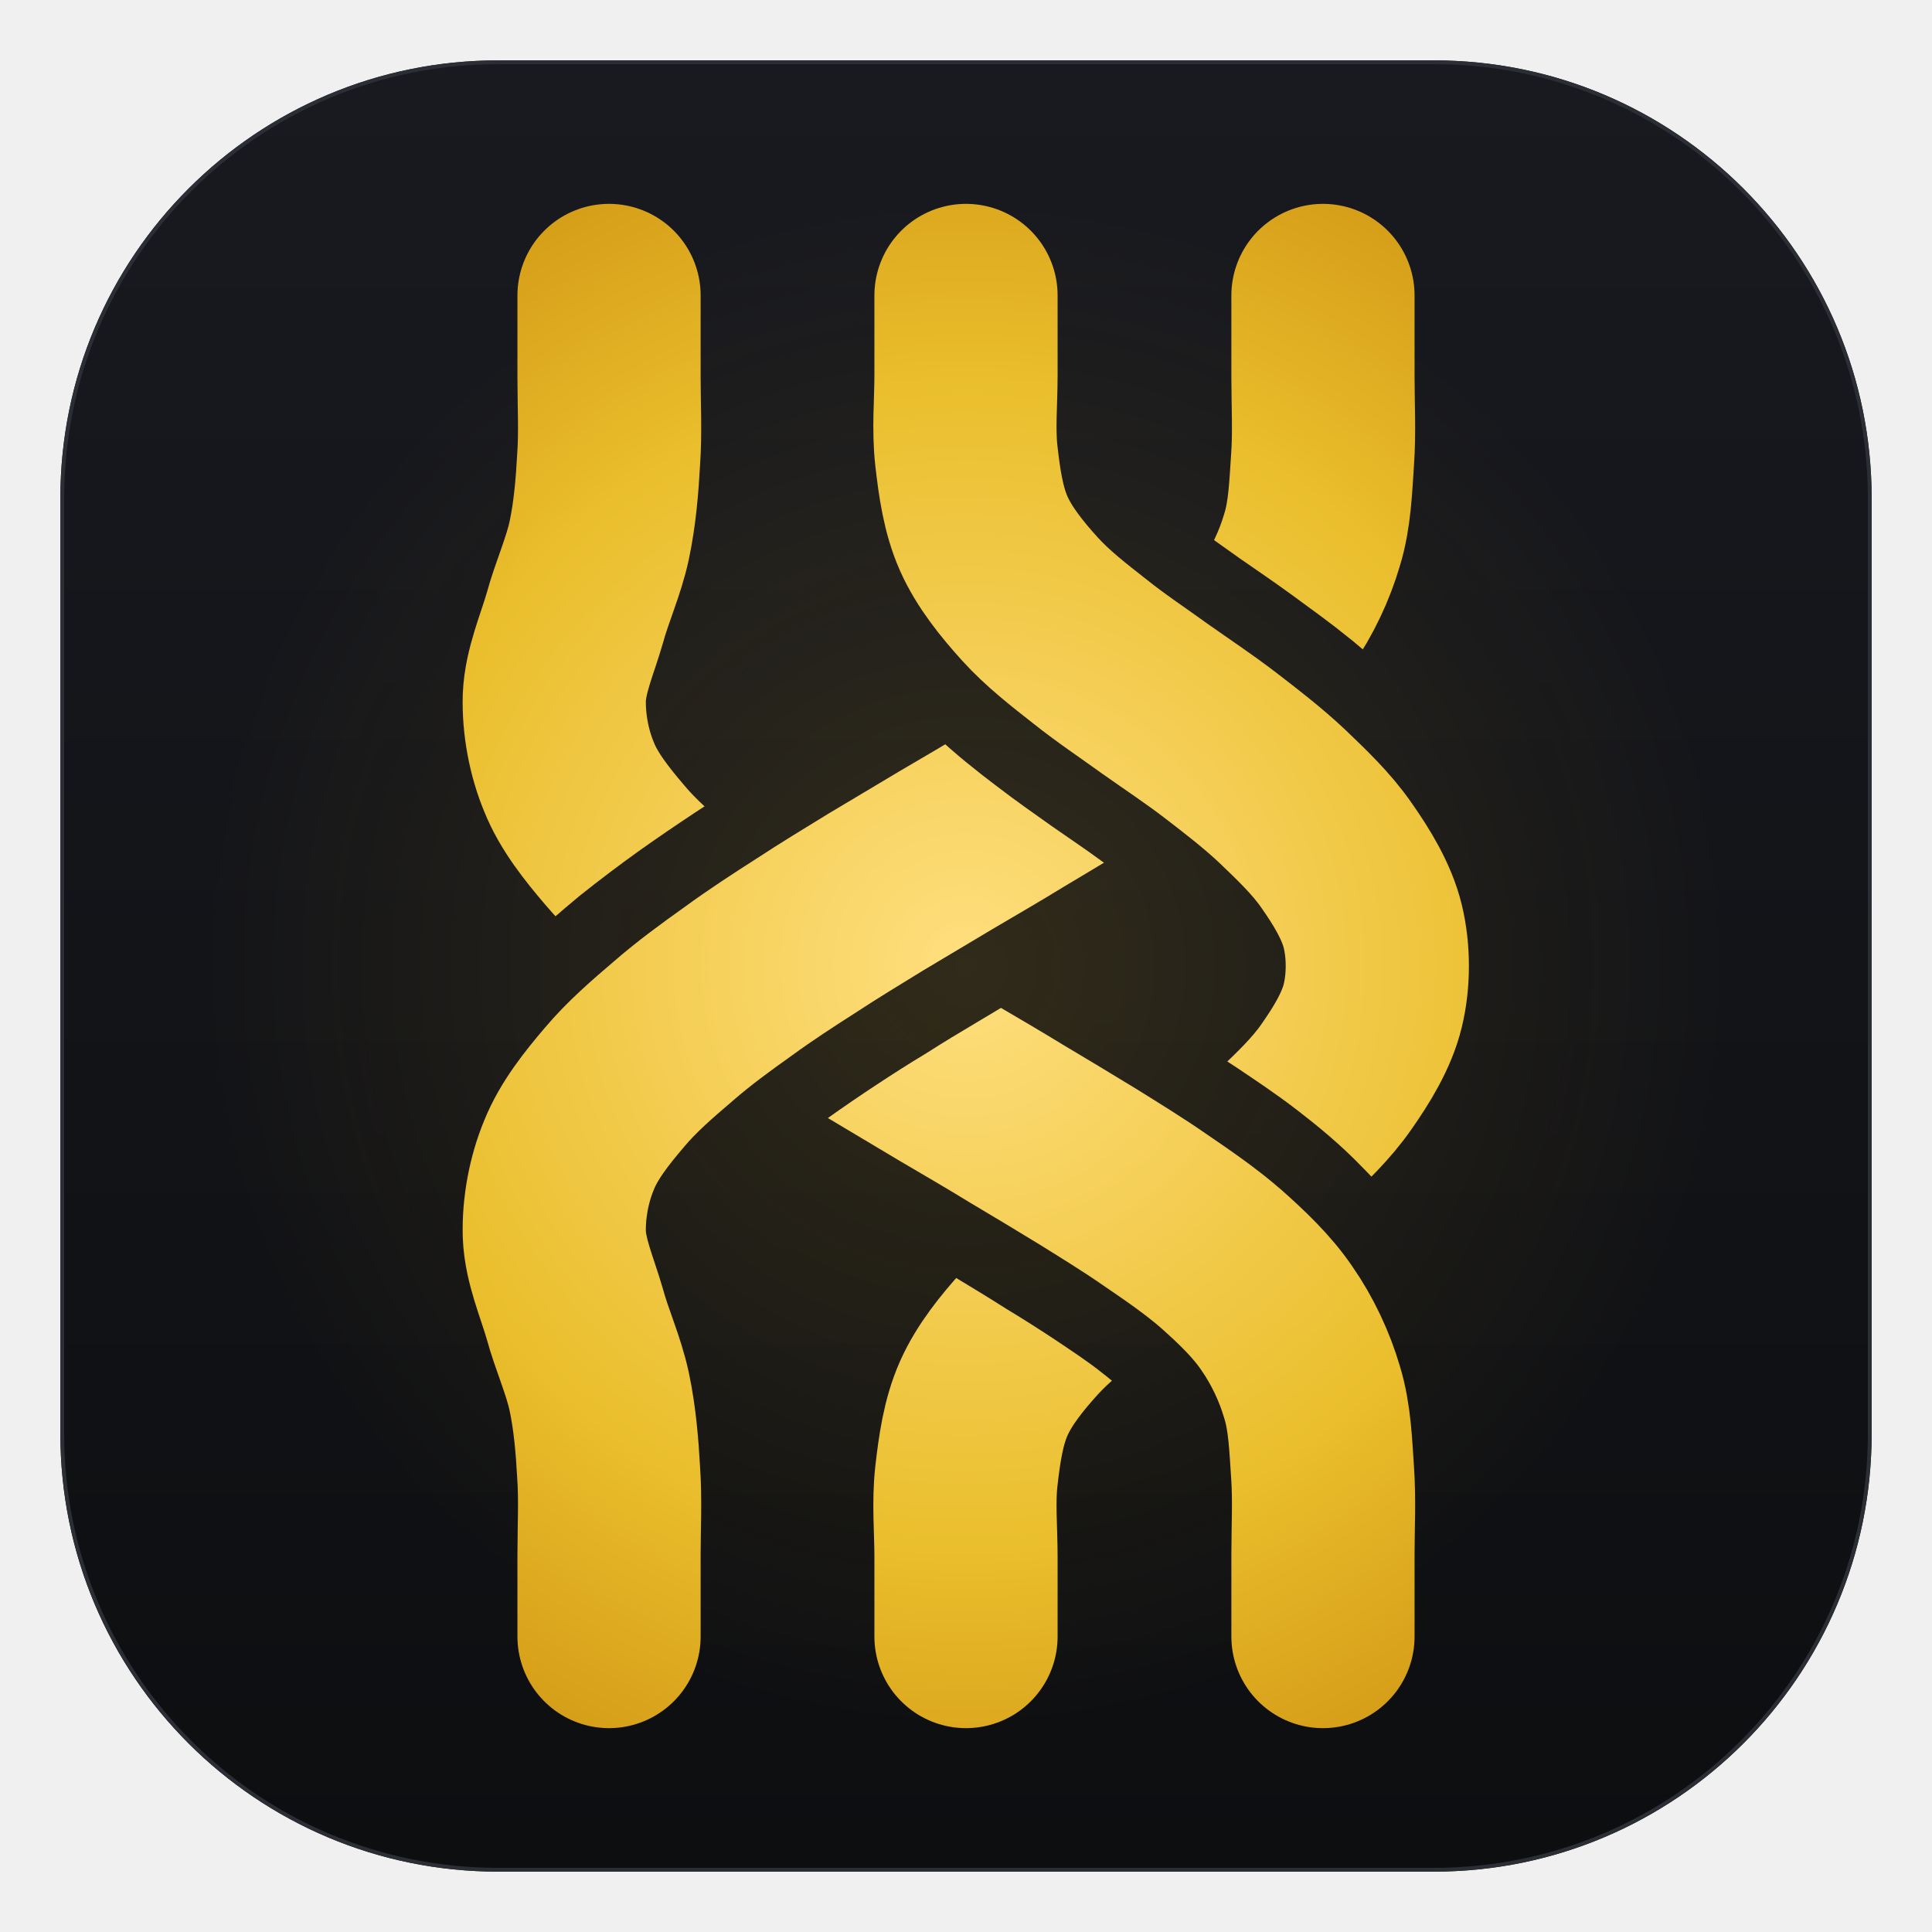
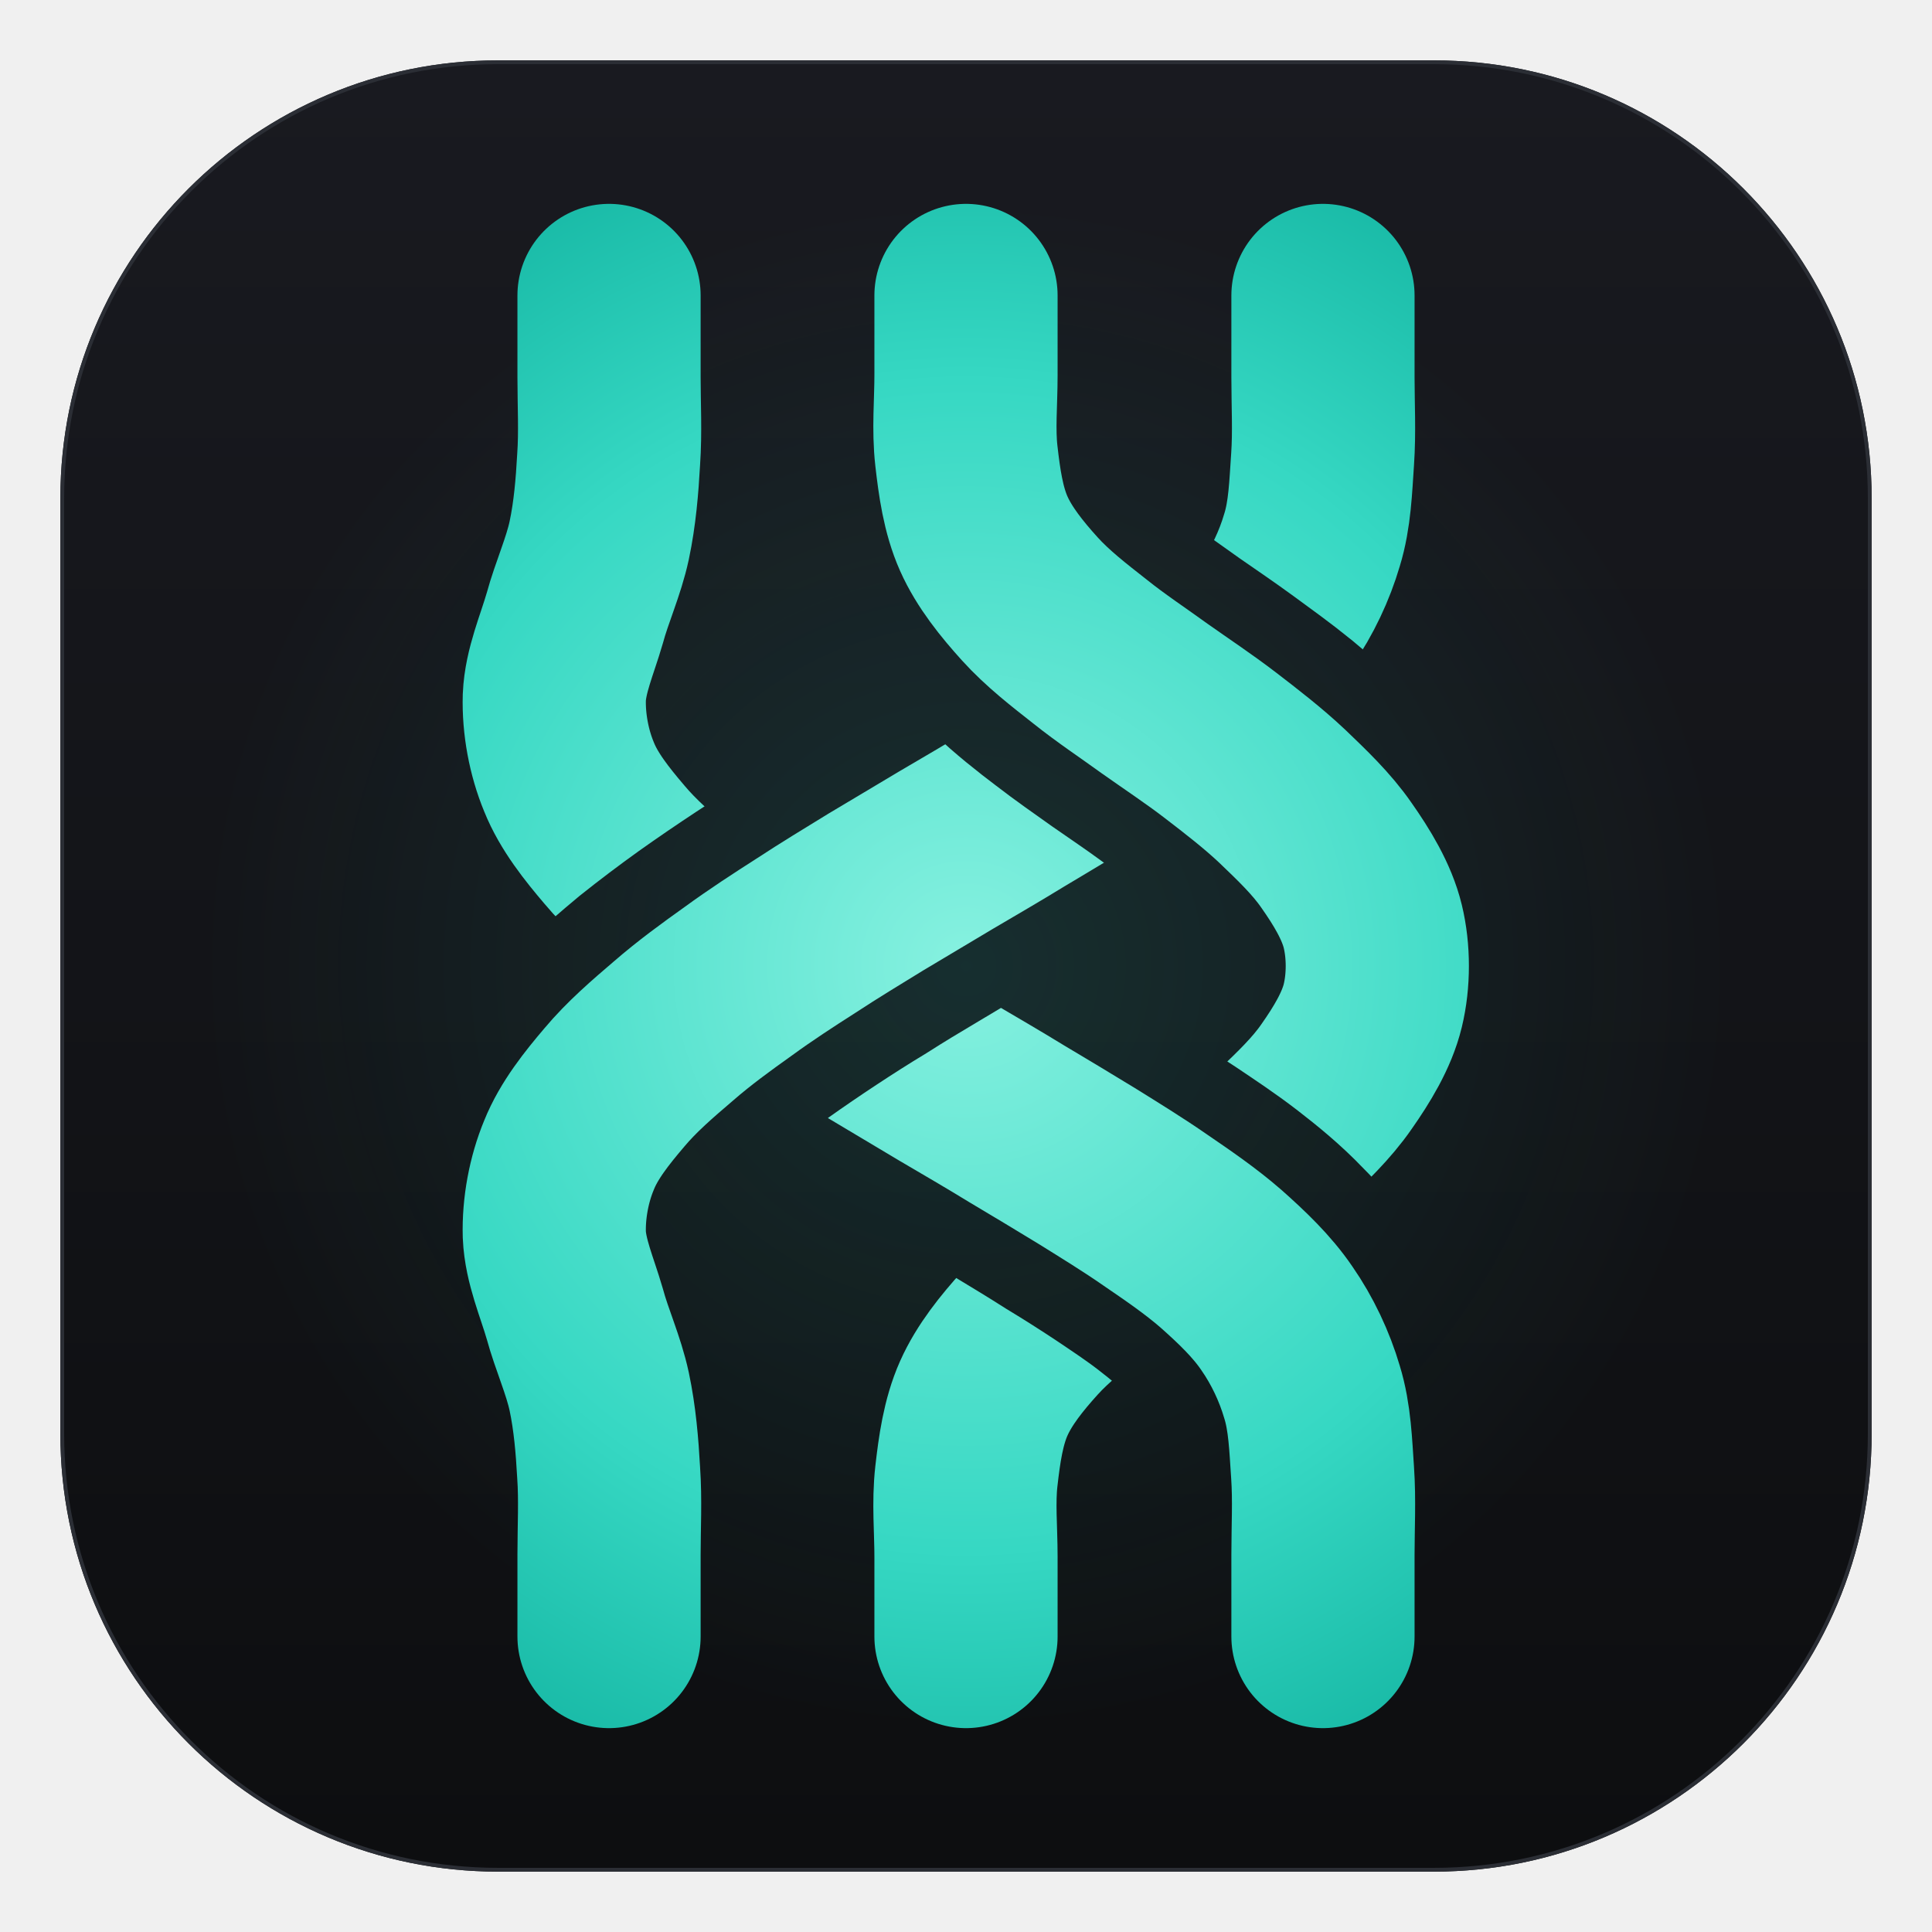
<svg xmlns="http://www.w3.org/2000/svg" width="512" height="512" viewBox="0 0 512 512">
  <defs>
    <clipPath id="tile">
      <rect x="16" y="16" width="480" height="480" rx="116" />
    </clipPath>
    <linearGradient id="background" x1="0" y1="0" x2="0" y2="1">
      <stop offset="0" stop-color="#191a20" />
      <stop offset="1" stop-color="#0d0e10" />
    </linearGradient>
    <radialGradient id="glow" cx="0.5" cy="0.5" r="0.5">
-       <stop offset="0" stop-color="#e8b923" stop-opacity="0.14" />
-       <stop offset="1" stop-color="#e8b923" stop-opacity="0" />
+       <stop offset="0" stop-color="#2dd4bf" stop-opacity="0.14" />
+       <stop offset="1" stop-color="#2dd4bf" stop-opacity="0" />
    </radialGradient>
    <radialGradient id="ink" gradientUnits="userSpaceOnUse" cx="256" cy="256" r="250">
-       <stop offset="0" stop-color="#ffdf7f" />
-       <stop offset="0.62" stop-color="#eabe2c" />
-       <stop offset="1" stop-color="#cf9412" />
+       <stop offset="0" stop-color="#87f1e0" />
+       <stop offset="0.62" stop-color="#36d8c3" />
+       <stop offset="1" stop-color="#11b29f" />
    </radialGradient>
    <mask id="s0" maskUnits="userSpaceOnUse" x="-64" y="-64" width="640" height="640">
      <rect x="-64" y="-64" width="640" height="640" fill="#fff" />
      <path d="M350.2 384.3C349.8 381.5 349 373.1 347.4 367.8C345.8 362.5 343.5 357.3 340.6 352.6C337.7 347.8 333.9 343.5 330 339.6C326.2 335.6 321.8 332 317.4 328.6C313 325.2 308.3 322.1 303.7 319C299 315.9 294.3 312.9 289.5 310C284.8 307 280 304.1 275.2 301.2C270.5 298.4 265.6 295.5 260.8 292.7C256 289.8 248.8 285.6 246.4 284.1" fill="none" stroke="#000" stroke-width="86.695" stroke-linecap="butt" />
    </mask>
    <mask id="s1" maskUnits="userSpaceOnUse" x="-64" y="-64" width="640" height="640">
      <rect x="-64" y="-64" width="640" height="640" fill="#fff" />
      <path d="M149.3 309.6C150.7 307.2 154.2 299.5 157.4 294.9C160.6 290.3 164.5 286.2 168.5 282.2C172.4 278.2 176.7 274.6 181 271C185.4 267.5 189.9 264.1 194.5 260.8C199 257.6 203.7 254.4 208.4 251.3C213.1 248.2 217.8 245.2 222.6 242.3C227.3 239.3 232.1 236.4 237 233.5C241.8 230.6 246.6 227.8 251.4 224.9C256.3 222 263.5 217.7 265.9 216.3" fill="none" stroke="#000" stroke-width="86.695" stroke-linecap="butt" />
    </mask>
    <mask id="s2" maskUnits="userSpaceOnUse" x="-64" y="-64" width="640" height="640">
      <rect x="-64" y="-64" width="640" height="640" fill="#fff" />
      <path d="M362.5 241.5C361.1 239.1 357.5 231.4 354.3 226.9C351.1 222.4 347.2 218.3 343.3 214.4C339.4 210.4 335.1 206.8 330.8 203.2C326.5 199.7 321.9 196.4 317.4 193.1C312.9 189.8 308.3 186.7 303.7 183.5C299.2 180.3 294.6 177.1 290.2 173.7C285.7 170.3 281.3 166.8 277.3 163C273.3 159.2 269.2 155.1 266.1 150.6C262.9 146 259.8 138.2 258.5 135.7" fill="none" stroke="#000" stroke-width="86.695" stroke-linecap="butt" />
    </mask>
  </defs>
  <rect id="icon-background" x="16" y="16" width="480" height="480" rx="116" fill="url(#background)" />
  <rect id="icon-border" x="16.5" y="16.5" width="479" height="479" rx="115.5" fill="none" stroke="#2b2e35" />
  <circle id="icon-glow" cx="256" cy="256" r="205" fill="url(#glow)" />
  <g id="icon-mark" clip-path="url(#tile)">
    <path d="M256 433.7C256 430.2 256 419.5 256 412.5C256 405.4 255.3 398.2 256.1 391.2C256.9 384.2 257.9 376.9 260.7 370.6C263.5 364.3 268.2 358.5 272.9 353.3C277.6 348.1 283.3 343.7 288.9 339.3C294.4 334.9 300.3 331 306.1 326.8C311.9 322.7 317.8 318.8 323.4 314.5C329 310.2 334.7 305.8 339.8 301C344.9 296.1 350.2 291.1 354.2 285.3C358.2 279.6 362.2 273.1 363.8 266.5C365.4 259.9 365.4 252.1 363.8 245.5C362.2 238.9 358.2 232.4 354.2 226.7C350.2 220.9 344.9 215.9 339.8 211C334.7 206.2 329 201.8 323.4 197.5C317.8 193.2 311.9 189.3 306.1 185.2C300.3 181 294.4 177.1 288.9 172.7C283.3 168.3 277.6 163.9 272.9 158.7C268.2 153.5 263.5 147.7 260.7 141.4C257.9 135.1 256.9 127.8 256.1 120.8C255.3 113.8 256 106.6 256 99.5C256 92.5 256 81.8 256 78.3" mask="url(#s0)" fill="none" stroke="url(#ink)" stroke-width="48.549" stroke-linecap="round" />
    <path d="M350.6 433.7C350.6 430.1 350.6 419.3 350.6 412C350.6 404.8 351 397.5 350.5 390.3C350 383.1 349.8 375.7 347.7 368.9C345.7 362.1 342.5 355.3 338.4 349.4C334.4 343.5 329 338.4 323.6 333.6C318.2 328.9 312.2 324.8 306.2 320.7C300.3 316.6 294.1 312.8 288 309C281.8 305.2 275.6 301.5 269.4 297.8C263.2 294 257 290.4 250.7 286.7C244.5 283 238.3 279.3 232.1 275.6C225.9 271.8 219.8 268.1 213.7 264.1C207.6 260.2 201.6 256.3 195.7 252C189.8 247.8 183.9 243.5 178.5 238.8C173 234.1 167.4 229.3 162.8 223.8C158.2 218.4 153.4 212.4 150.8 205.9C148.1 199.4 146.7 191.8 146.9 184.8C147.2 177.8 150.3 170.8 152.3 163.9C154.2 156.9 157.3 150.2 158.8 143.2C160.3 136.1 160.9 128.9 161.3 121.7C161.8 114.5 161.4 107.2 161.4 100C161.4 92.7 161.4 81.9 161.4 78.3" mask="url(#s1)" fill="none" stroke="url(#ink)" stroke-width="48.549" stroke-linecap="round" />
    <path d="M161.4 433.7C161.4 430.1 161.4 419.3 161.4 412C161.4 404.8 161.8 397.5 161.3 390.3C160.9 383.1 160.3 375.9 158.8 368.8C157.3 361.8 154.2 355.1 152.3 348.1C150.3 341.2 147.2 334.2 146.9 327.2C146.7 320.2 148.1 312.6 150.8 306.1C153.4 299.6 158.2 293.6 162.8 288.2C167.4 282.7 173 277.9 178.5 273.2C183.9 268.5 189.8 264.2 195.7 260C201.6 255.7 207.6 251.8 213.7 247.9C219.8 243.9 225.9 240.2 232.1 236.4C238.3 232.7 244.5 229 250.7 225.3C257 221.6 263.2 218 269.4 214.2C275.6 210.5 281.8 206.8 288 203C294.1 199.2 300.3 195.4 306.2 191.3C312.2 187.2 318.2 183.1 323.6 178.4C329 173.6 334.4 168.5 338.4 162.6C342.5 156.7 345.7 149.9 347.7 143.1C349.8 136.3 350 128.9 350.5 121.7C351 114.5 350.6 107.2 350.6 100C350.6 92.7 350.6 81.9 350.6 78.3" mask="url(#s2)" fill="none" stroke="url(#ink)" stroke-width="48.549" stroke-linecap="round" />
  </g>
</svg>
